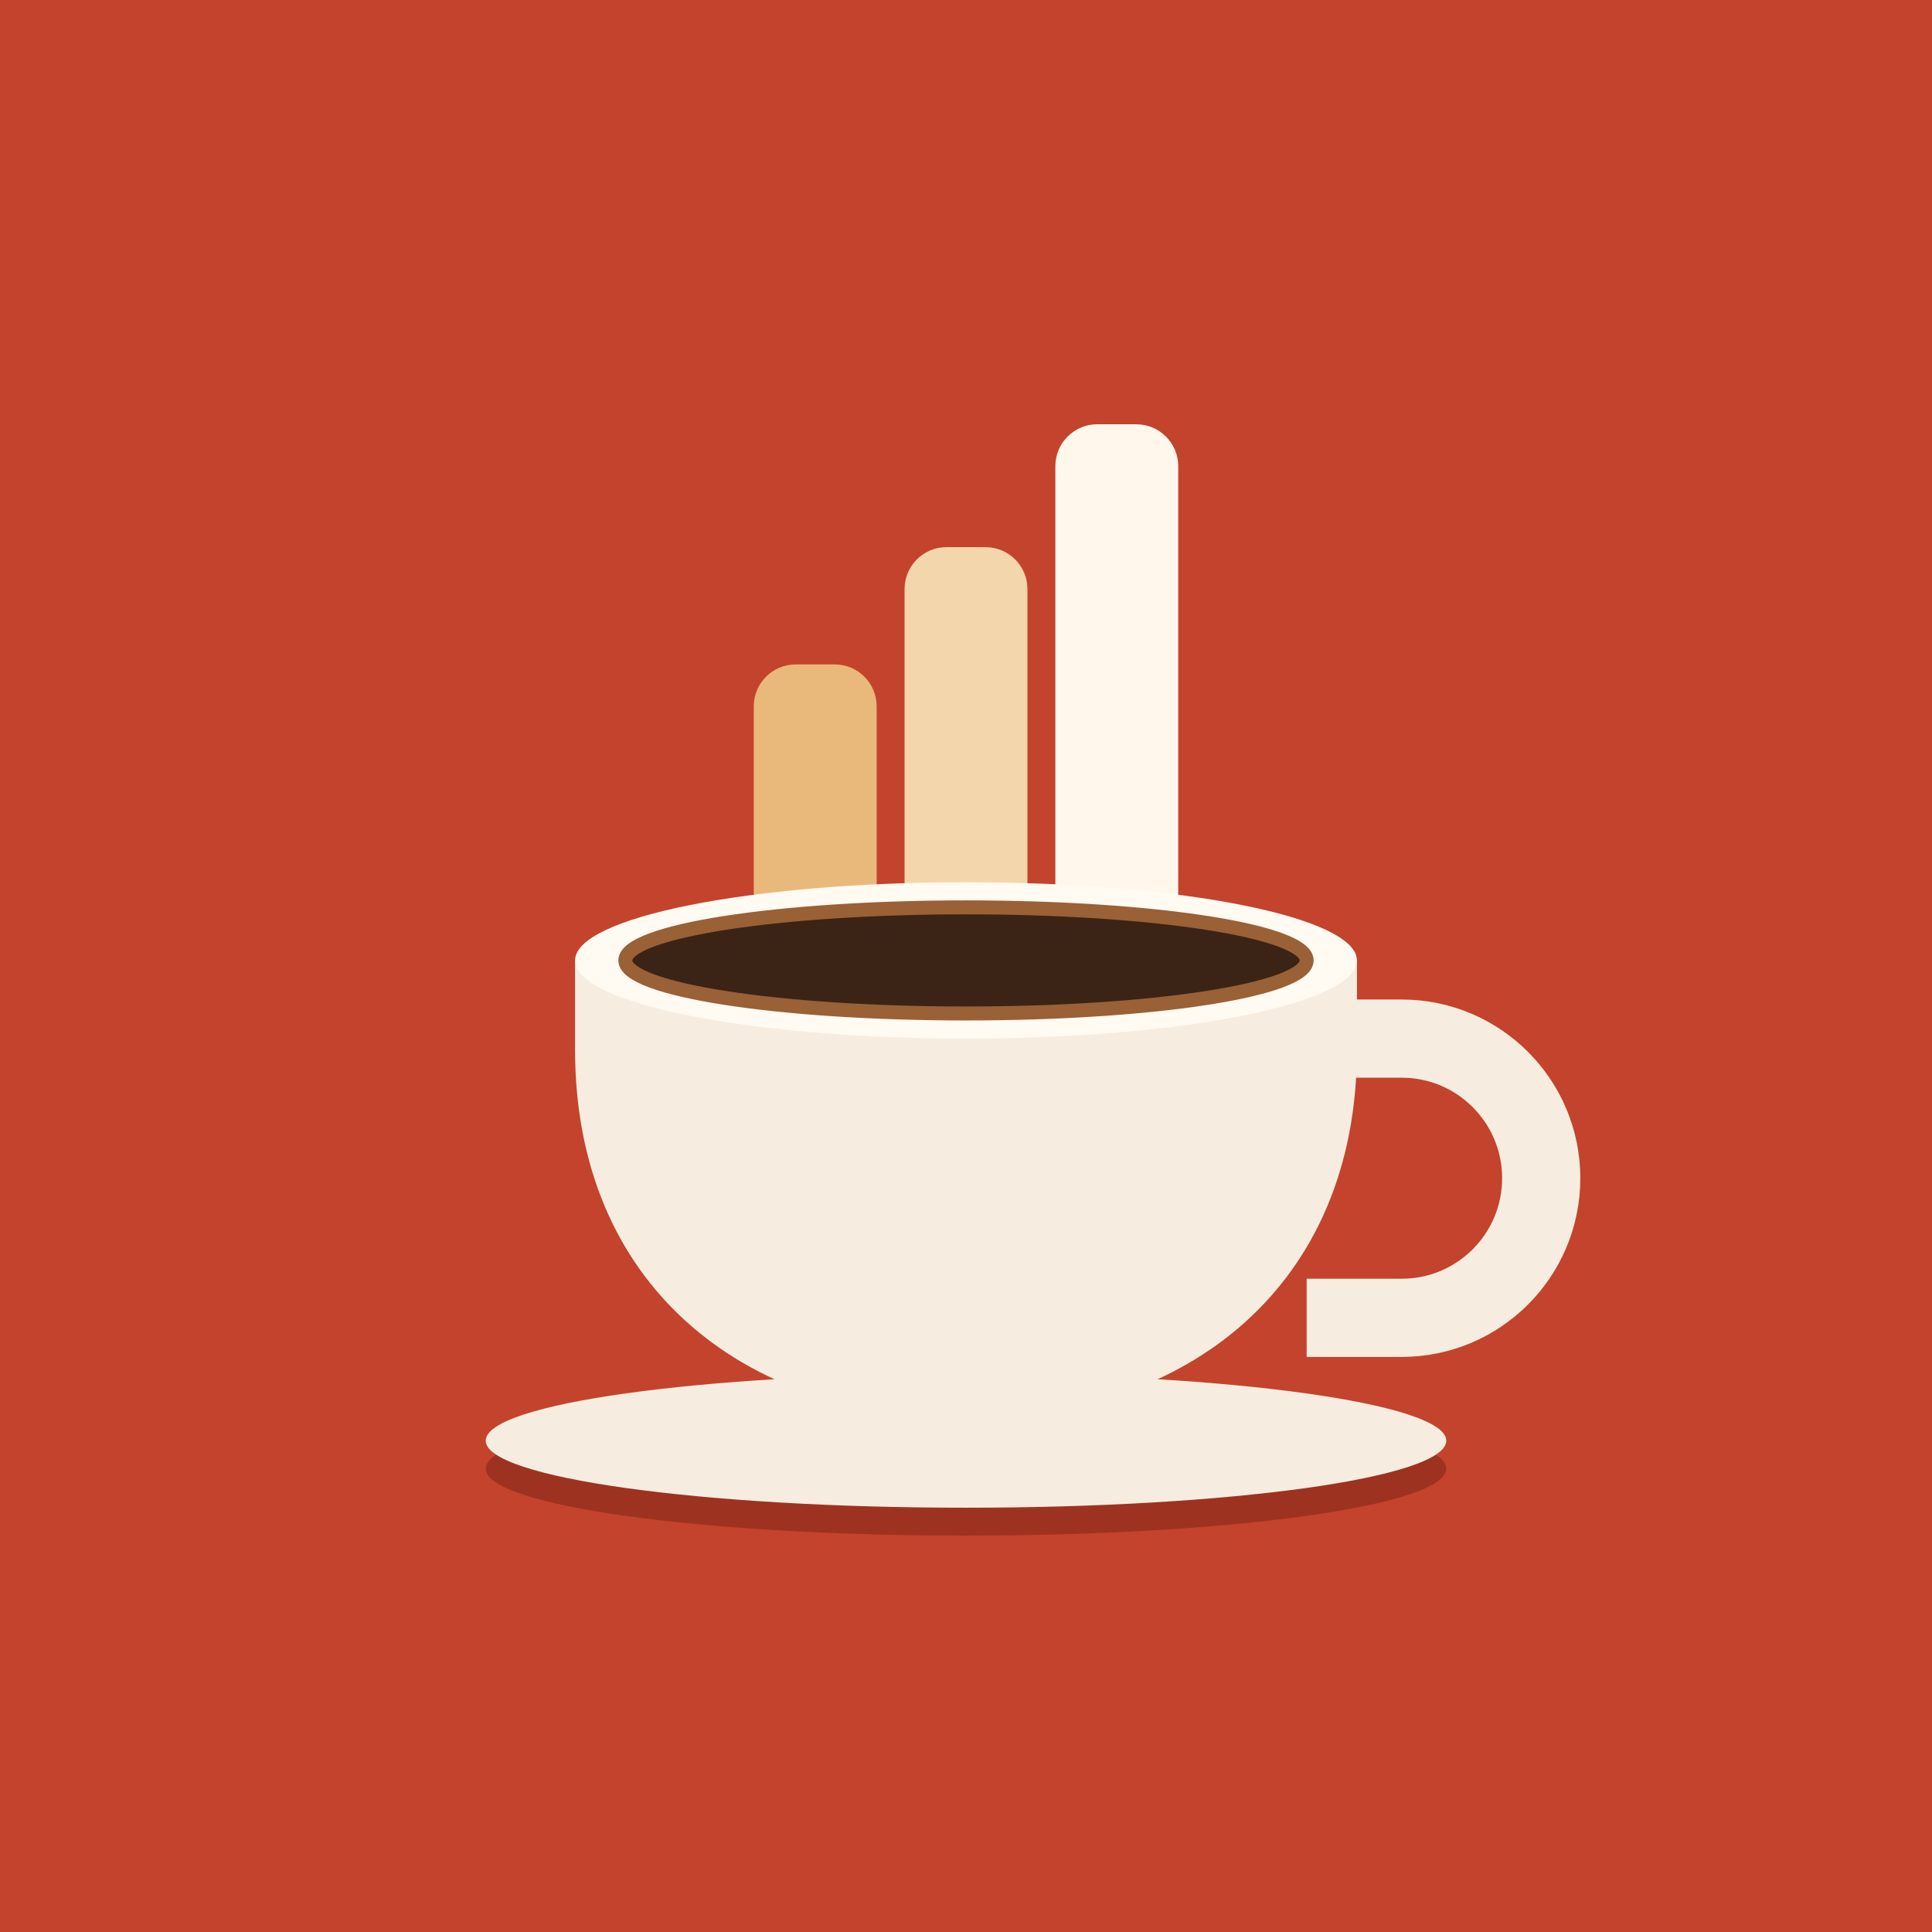
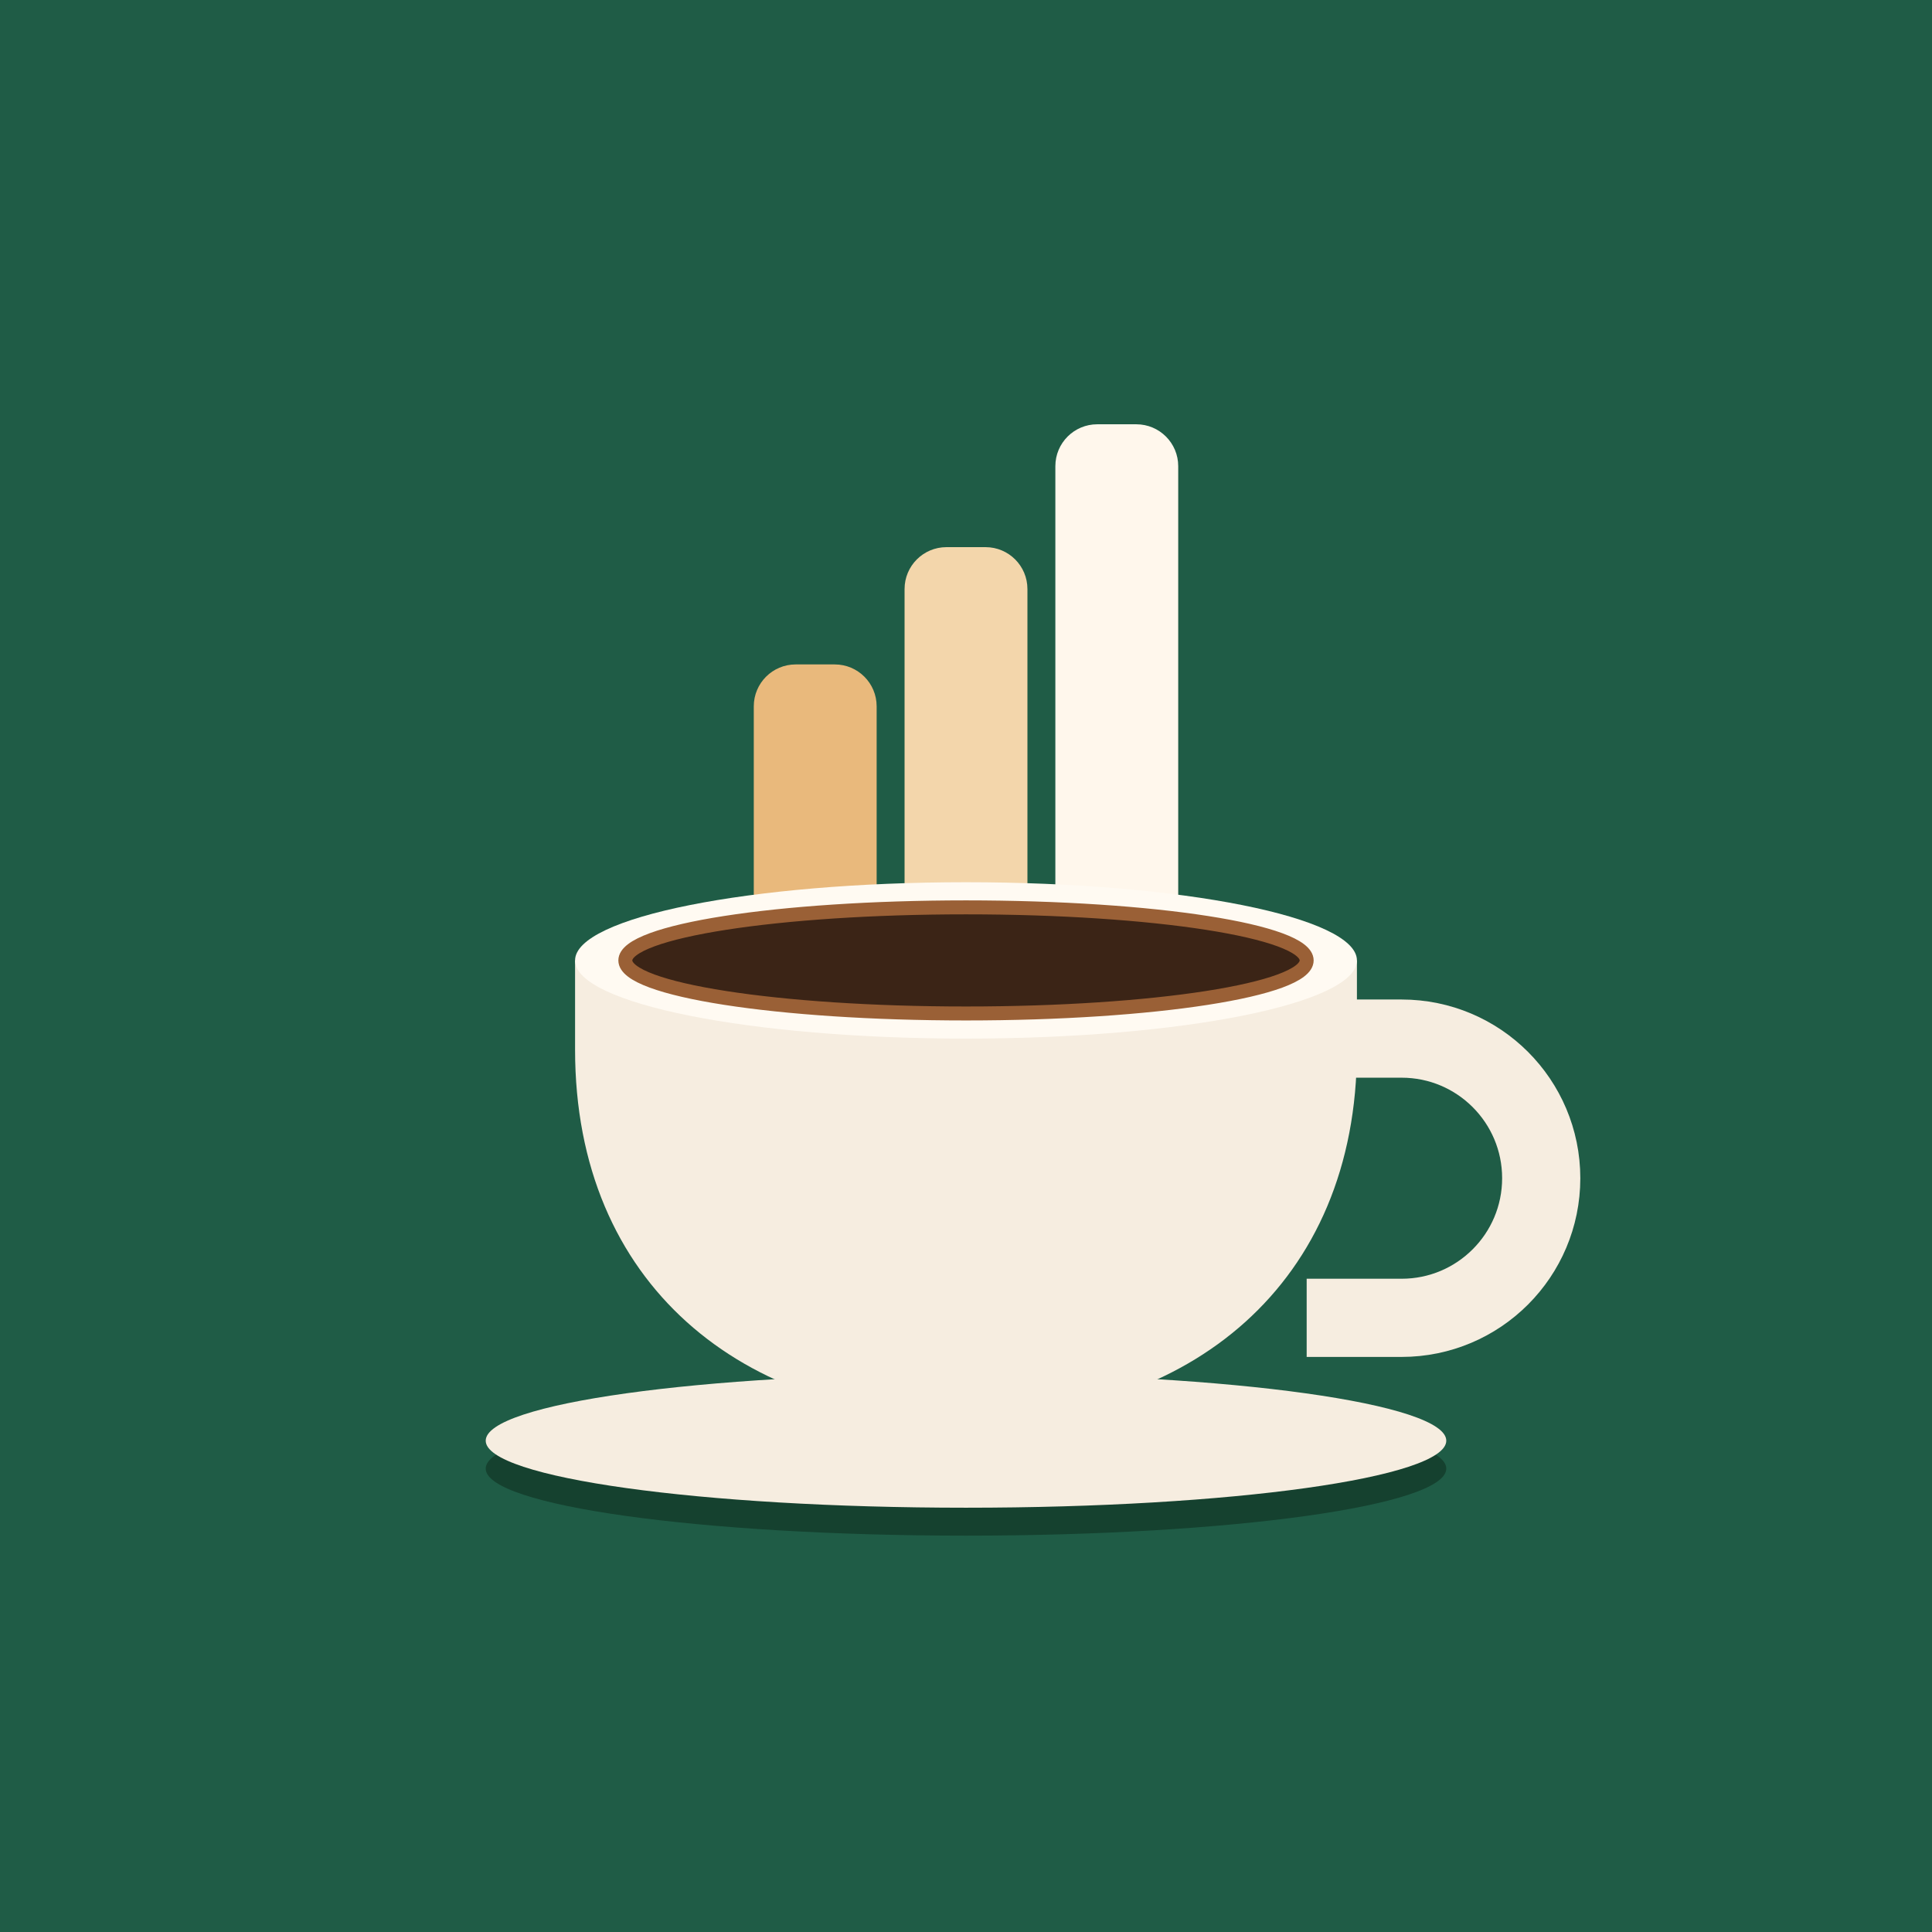
<svg xmlns="http://www.w3.org/2000/svg" viewBox="0 0 512 512">
-   <rect width="512" height="512" fill="#c4432c" />
+   <rect width="512" height="512" fill="#1f5c46" />
  <g transform="translate(256 256) scale(0.74) translate(-256 -256) translate(0 -18)">
-     <ellipse cx="256" cy="454" rx="172" ry="24" fill="#9e3220" />
+     <ellipse cx="256" cy="454" rx="172" ry="24" fill="#15412f" />
    <ellipse cx="256" cy="444" rx="172" ry="24" fill="#f6ede0" />
    <rect x="180" y="166" width="44" height="106" rx="15" fill="#e9b97c" />
    <rect x="234" y="124" width="44" height="148" rx="15" fill="#f3d6ab" />
    <rect x="288" y="80" width="44" height="192" rx="15" fill="#fff7ec" />
    <path d="M392 300 H412 A50 50 0 0 1 412 400 H378" fill="none" stroke="#f6ede0" stroke-width="28" />
    <path d="M116 272 H396 V304 C396 388 336 436 256 436 C176 436 116 388 116 304 Z" fill="#f6ede0" />
    <ellipse cx="256" cy="272" rx="140" ry="28" fill="#fffaf2" />
    <ellipse cx="256" cy="272" rx="122" ry="19" fill="#3b2416" />
    <ellipse cx="256" cy="272" rx="122" ry="19" fill="none" stroke="#9a6036" stroke-width="5" />
  </g>
</svg>
